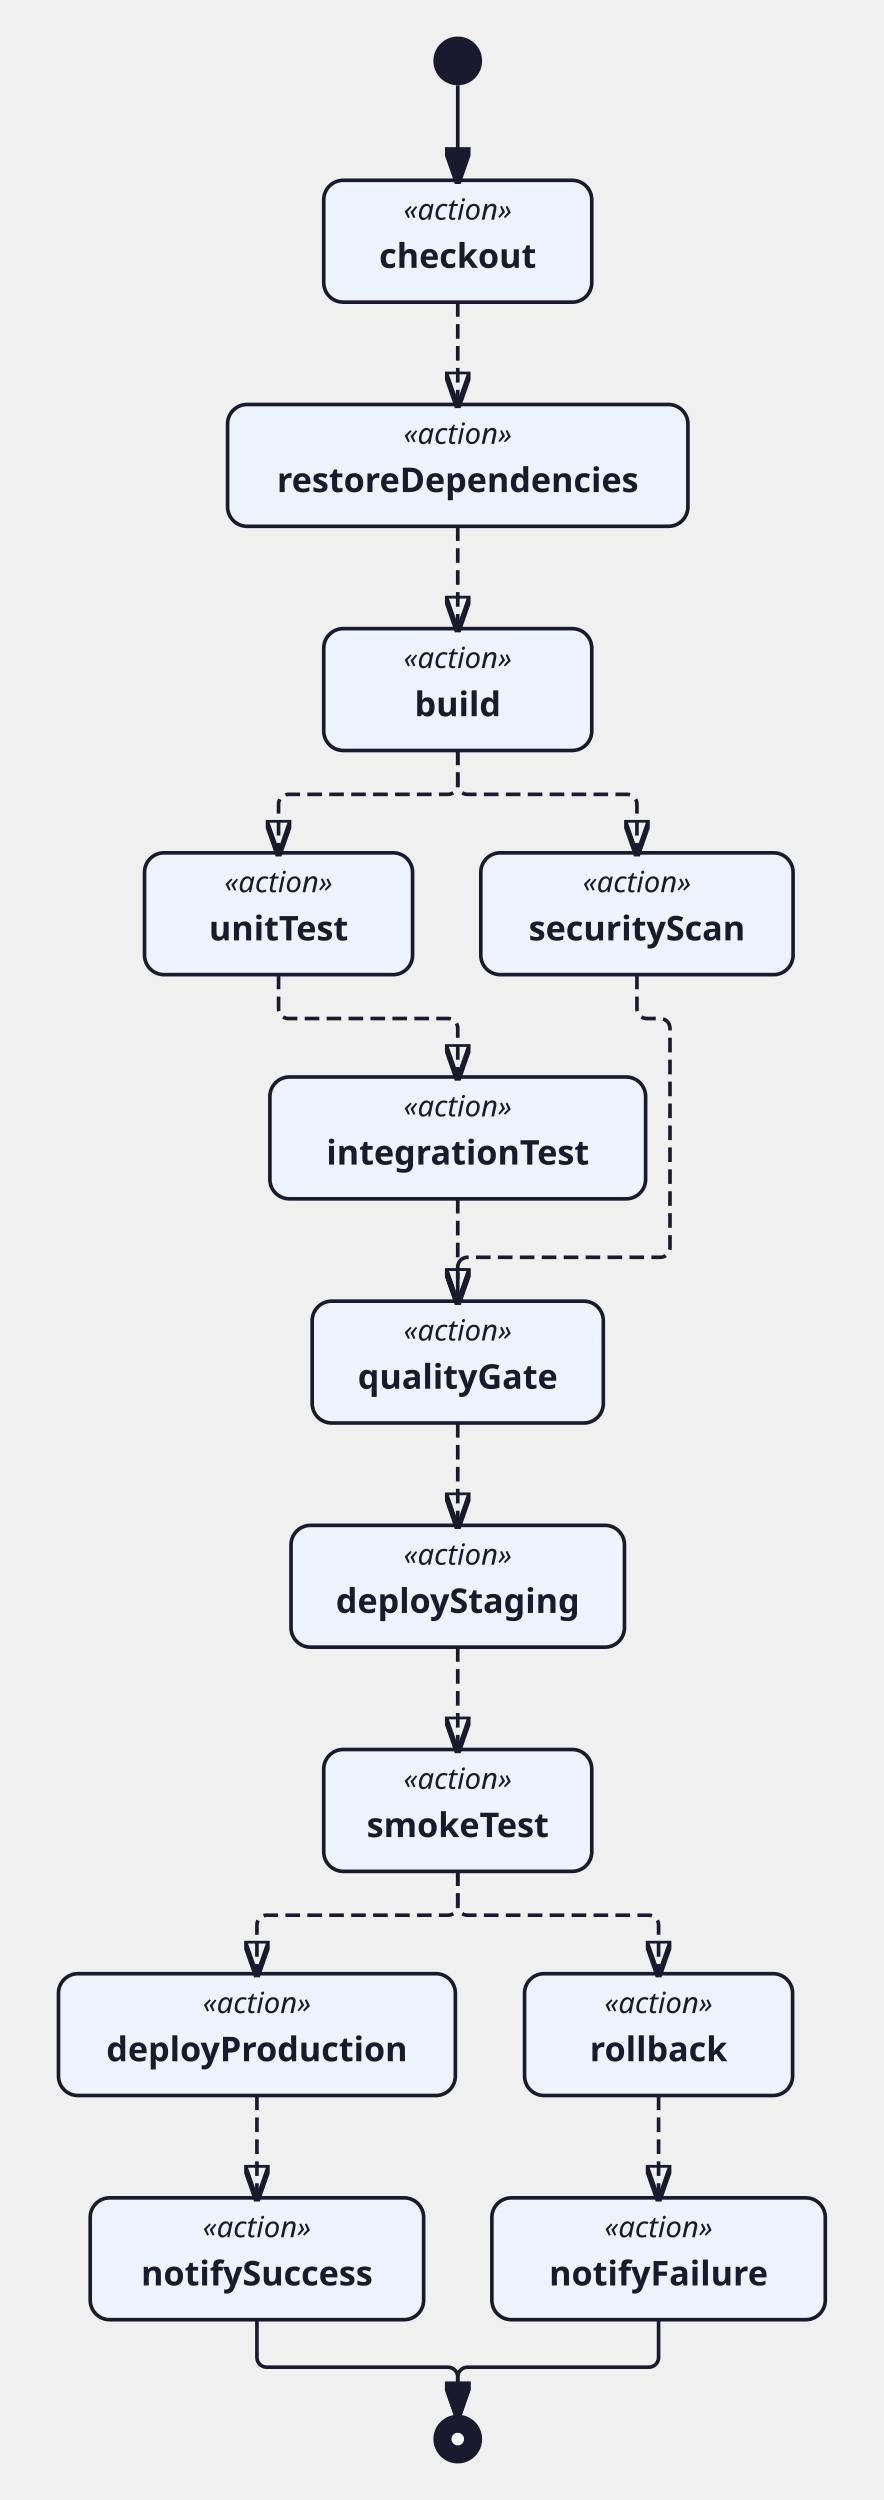
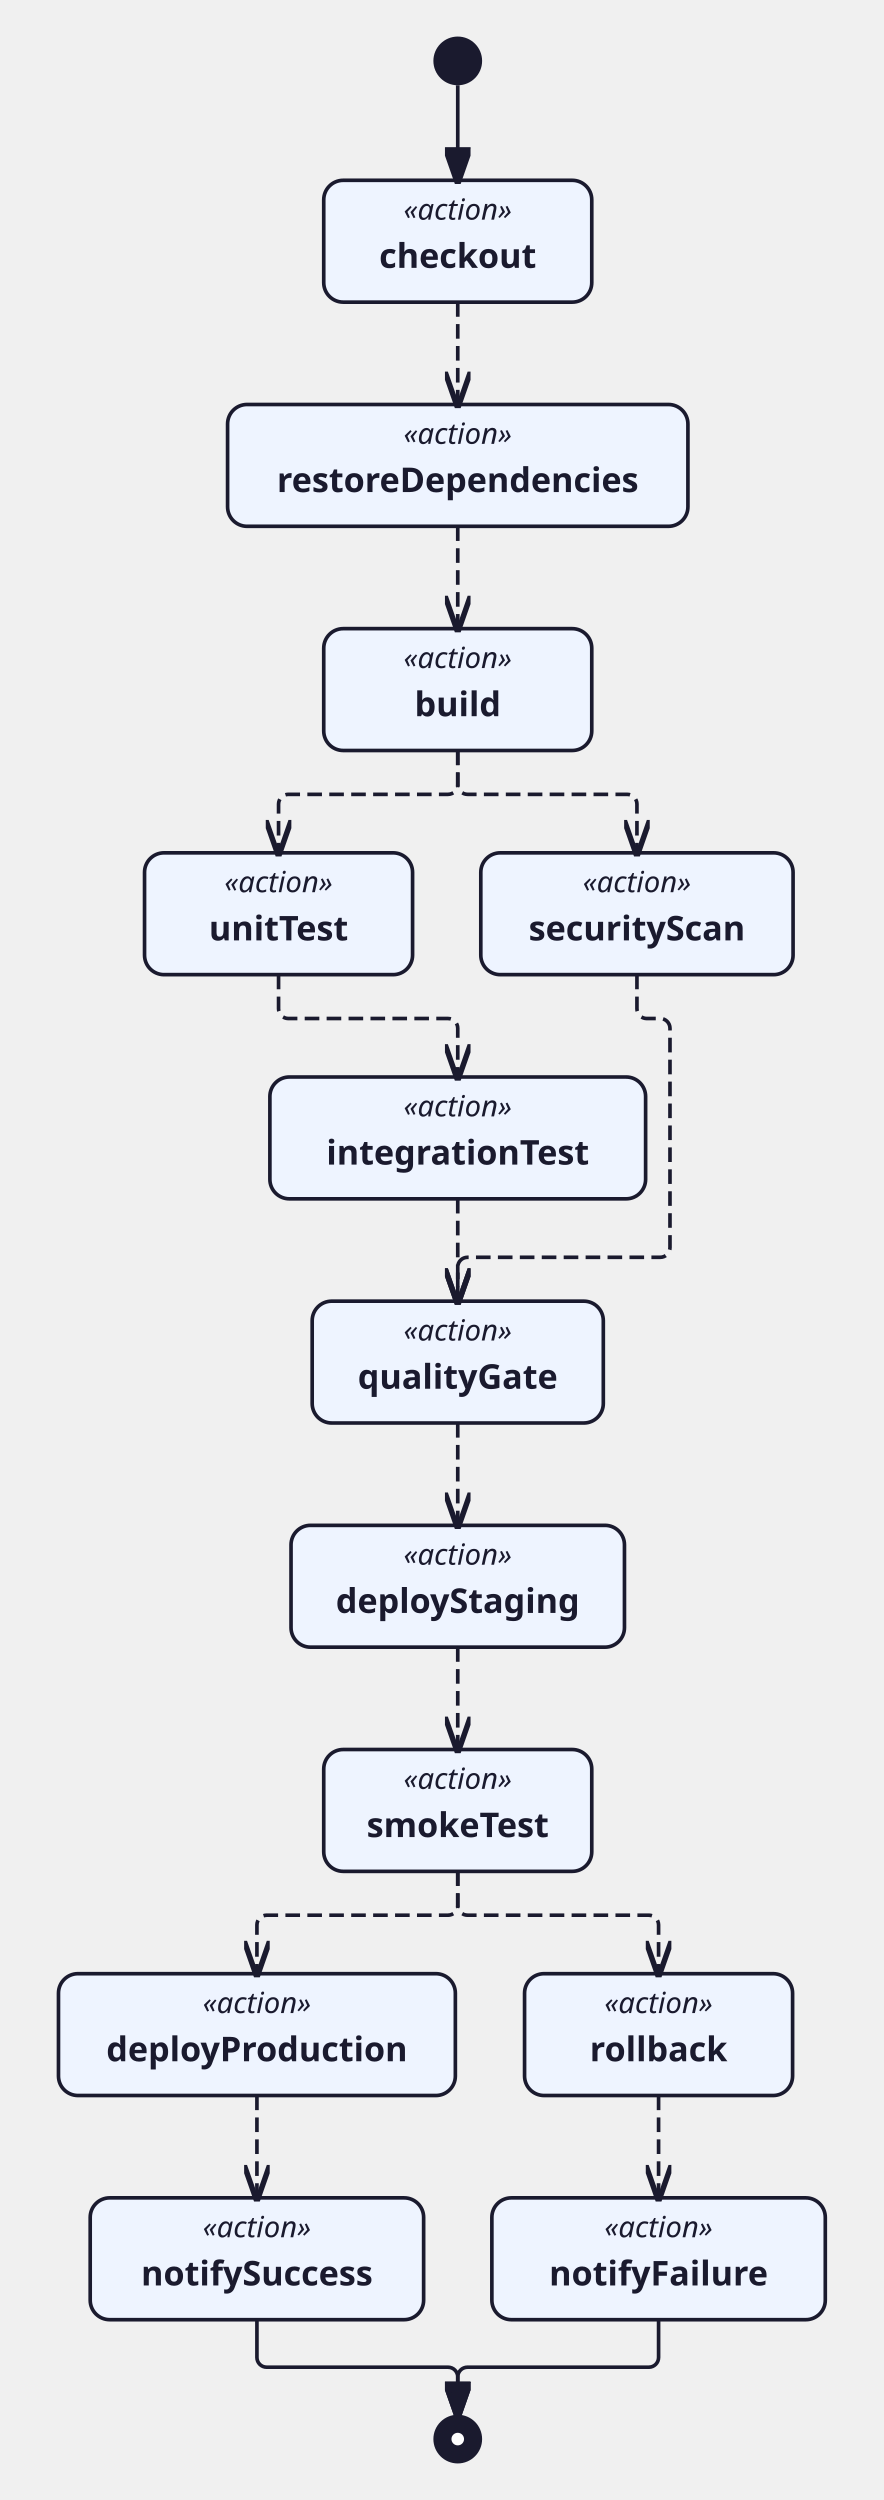
<svg xmlns="http://www.w3.org/2000/svg" width="362.70" height="1026.00" viewBox="0 0 362.70 1026.00">
  <defs>
-     <marker id="arrowhead-open" markerWidth="10" markerHeight="7" refX="9" refY="3.5" orient="auto">
-       <polygon points="0 0, 10 3.5, 0 7" fill="none" stroke="#1A1A2E" stroke-width="1.50" />
+     <marker id="line-end-open-chevron" markerWidth="10" markerHeight="7" refX="9" refY="3.5" orient="auto">
+       <polyline points="0 0, 10 3.5, 0 7" fill="none" stroke="#1A1A2E" stroke-width="1.50" />
    </marker>
-     <marker id="arrowhead-filled" markerWidth="10" markerHeight="7" refX="9" refY="3.5" orient="auto">
+     <marker id="line-end-hollow-triangle" markerWidth="10" markerHeight="7" refX="9" refY="3.5" orient="auto">
+       <polygon points="0 0, 10 3.5, 0 7" fill="#FFFFFF" stroke="#1A1A2E" stroke-width="1.50" />
+     </marker>
+     <marker id="line-end-filled-arrow" markerWidth="10" markerHeight="7" refX="9" refY="3.5" orient="auto">
      <polygon points="0 0, 10 3.5, 0 7" fill="#1A1A2E" stroke="#1A1A2E" stroke-width="1.50" />
    </marker>
-     <marker id="arrowhead-open-crossbar" markerWidth="10" markerHeight="7" refX="9" refY="3.5" orient="auto">
-       <polygon points="0 0, 10 3.5, 0 7" fill="none" stroke="#1A1A2E" stroke-width="1.50" />
+     <marker id="line-end-hollow-triangle-crossbar" markerWidth="10" markerHeight="7" refX="9" refY="3.5" orient="auto">
+       <polygon points="0 0, 10 3.5, 0 7" fill="#FFFFFF" stroke="#1A1A2E" stroke-width="1.50" />
      <line x1="7" y1="0" x2="7" y2="7" stroke="#1A1A2E" stroke-width="1.50" />
    </marker>
-     <marker id="arrowhead-diamond" markerWidth="14" markerHeight="8" refX="13" refY="4" orient="auto">
-       <polygon points="1 4, 7 0, 13 4, 7 8" fill="none" stroke="#1A1A2E" stroke-width="1.50" />
+     <marker id="line-end-hollow-diamond" markerWidth="14" markerHeight="8" refX="13" refY="4" orient="auto">
+       <polygon points="1 4, 7 0, 13 4, 7 8" fill="#FFFFFF" stroke="#1A1A2E" stroke-width="1.50" />
    </marker>
-     <marker id="arrowhead-filled-diamond" markerWidth="14" markerHeight="8" refX="13" refY="4" orient="auto">
+     <marker id="line-end-filled-diamond" markerWidth="14" markerHeight="8" refX="13" refY="4" orient="auto">
      <polygon points="1 4, 7 0, 13 4, 7 8" fill="#1A1A2E" stroke="#1A1A2E" stroke-width="1.50" />
    </marker>
-     <marker id="arrowhead-circle" markerWidth="10" markerHeight="10" refX="9" refY="5" orient="auto">
-       <circle cx="5" cy="5" r="4" fill="none" stroke="#1A1A2E" stroke-width="1.50" />
+     <marker id="line-end-circle" markerWidth="10" markerHeight="10" refX="9" refY="5" orient="auto">
+       <circle cx="5" cy="5" r="4" fill="#FFFFFF" stroke="#1A1A2E" stroke-width="1.50" />
    </marker>
-     <marker id="arrowhead-bar" markerWidth="4" markerHeight="12" refX="2" refY="6" orient="auto">
+     <marker id="line-end-bar" markerWidth="4" markerHeight="12" refX="2" refY="6" orient="auto">
      <line x1="2" y1="0" x2="2" y2="12" stroke="#1A1A2E" stroke-width="1.50" />
    </marker>
    <filter id="label-bg" x="-0.05" y="-0.05" width="1.1" height="1.1">
      <feFlood flood-color="#FFFFFF" />
      <feComposite in="SourceGraphic" operator="over" />
    </filter>
  </defs>
  <rect x="132.86" y="74.00" width="110.00" height="50.00" fill="#EEF4FF" stroke="#1A1A2E" stroke-width="1.50" rx="8.00" ry="8.00" />
  <text x="187.86" y="86.00" font-family="Noto Sans, sans-serif" font-size="12.00" font-style="italic" fill="#1A1A2E" text-anchor="middle" dominant-baseline="middle">«action»</text>
  <text x="187.86" y="105.00" font-family="Noto Sans, sans-serif" font-size="14.00" font-weight="bold" fill="#1A1A2E" text-anchor="middle" dominant-baseline="middle">checkout</text>
  <rect x="93.40" y="166.00" width="188.92" height="50.00" fill="#EEF4FF" stroke="#1A1A2E" stroke-width="1.50" rx="8.00" ry="8.00" />
  <text x="187.86" y="178.00" font-family="Noto Sans, sans-serif" font-size="12.00" font-style="italic" fill="#1A1A2E" text-anchor="middle" dominant-baseline="middle">«action»</text>
  <text x="187.86" y="197.00" font-family="Noto Sans, sans-serif" font-size="14.00" font-weight="bold" fill="#1A1A2E" text-anchor="middle" dominant-baseline="middle">restoreDependencies</text>
  <rect x="132.86" y="258.00" width="110.00" height="50.00" fill="#EEF4FF" stroke="#1A1A2E" stroke-width="1.50" rx="8.00" ry="8.00" />
  <text x="187.86" y="270.00" font-family="Noto Sans, sans-serif" font-size="12.00" font-style="italic" fill="#1A1A2E" text-anchor="middle" dominant-baseline="middle">«action»</text>
  <text x="187.86" y="289.00" font-family="Noto Sans, sans-serif" font-size="14.00" font-weight="bold" fill="#1A1A2E" text-anchor="middle" dominant-baseline="middle">build</text>
  <rect x="59.32" y="350.00" width="110.00" height="50.00" fill="#EEF4FF" stroke="#1A1A2E" stroke-width="1.50" rx="8.00" ry="8.00" />
  <text x="114.32" y="362.00" font-family="Noto Sans, sans-serif" font-size="12.00" font-style="italic" fill="#1A1A2E" text-anchor="middle" dominant-baseline="middle">«action»</text>
  <text x="114.32" y="381.00" font-family="Noto Sans, sans-serif" font-size="14.00" font-weight="bold" fill="#1A1A2E" text-anchor="middle" dominant-baseline="middle">unitTest</text>
  <rect x="110.76" y="442.00" width="154.20" height="50.00" fill="#EEF4FF" stroke="#1A1A2E" stroke-width="1.50" rx="8.00" ry="8.00" />
  <text x="187.86" y="454.00" font-family="Noto Sans, sans-serif" font-size="12.00" font-style="italic" fill="#1A1A2E" text-anchor="middle" dominant-baseline="middle">«action»</text>
  <text x="187.86" y="473.00" font-family="Noto Sans, sans-serif" font-size="14.00" font-weight="bold" fill="#1A1A2E" text-anchor="middle" dominant-baseline="middle">integrationTest</text>
  <rect x="197.32" y="350.00" width="128.16" height="50.00" fill="#EEF4FF" stroke="#1A1A2E" stroke-width="1.50" rx="8.00" ry="8.00" />
  <text x="261.40" y="362.00" font-family="Noto Sans, sans-serif" font-size="12.00" font-style="italic" fill="#1A1A2E" text-anchor="middle" dominant-baseline="middle">«action»</text>
  <text x="261.40" y="381.00" font-family="Noto Sans, sans-serif" font-size="14.00" font-weight="bold" fill="#1A1A2E" text-anchor="middle" dominant-baseline="middle">securityScan</text>
  <rect x="128.12" y="534.00" width="119.48" height="50.00" fill="#EEF4FF" stroke="#1A1A2E" stroke-width="1.50" rx="8.00" ry="8.00" />
  <text x="187.86" y="546.00" font-family="Noto Sans, sans-serif" font-size="12.00" font-style="italic" fill="#1A1A2E" text-anchor="middle" dominant-baseline="middle">«action»</text>
  <text x="187.86" y="565.00" font-family="Noto Sans, sans-serif" font-size="14.00" font-weight="bold" fill="#1A1A2E" text-anchor="middle" dominant-baseline="middle">qualityGate</text>
  <rect x="119.44" y="626.00" width="136.84" height="50.00" fill="#EEF4FF" stroke="#1A1A2E" stroke-width="1.50" rx="8.00" ry="8.00" />
  <text x="187.86" y="638.00" font-family="Noto Sans, sans-serif" font-size="12.00" font-style="italic" fill="#1A1A2E" text-anchor="middle" dominant-baseline="middle">«action»</text>
  <text x="187.86" y="657.00" font-family="Noto Sans, sans-serif" font-size="14.00" font-weight="bold" fill="#1A1A2E" text-anchor="middle" dominant-baseline="middle">deployStaging</text>
  <rect x="132.86" y="718.00" width="110.00" height="50.00" fill="#EEF4FF" stroke="#1A1A2E" stroke-width="1.50" rx="8.00" ry="8.00" />
  <text x="187.86" y="730.00" font-family="Noto Sans, sans-serif" font-size="12.00" font-style="italic" fill="#1A1A2E" text-anchor="middle" dominant-baseline="middle">«action»</text>
  <text x="187.86" y="749.00" font-family="Noto Sans, sans-serif" font-size="14.00" font-weight="bold" fill="#1A1A2E" text-anchor="middle" dominant-baseline="middle">smokeTest</text>
  <rect x="24.00" y="810.00" width="162.88" height="50.00" fill="#EEF4FF" stroke="#1A1A2E" stroke-width="1.50" rx="8.00" ry="8.00" />
  <text x="105.44" y="822.00" font-family="Noto Sans, sans-serif" font-size="12.00" font-style="italic" fill="#1A1A2E" text-anchor="middle" dominant-baseline="middle">«action»</text>
  <text x="105.44" y="841.00" font-family="Noto Sans, sans-serif" font-size="14.00" font-weight="bold" fill="#1A1A2E" text-anchor="middle" dominant-baseline="middle">deployProduction</text>
  <rect x="215.28" y="810.00" width="110.00" height="50.00" fill="#EEF4FF" stroke="#1A1A2E" stroke-width="1.50" rx="8.00" ry="8.00" />
  <text x="270.28" y="822.00" font-family="Noto Sans, sans-serif" font-size="12.00" font-style="italic" fill="#1A1A2E" text-anchor="middle" dominant-baseline="middle">«action»</text>
  <text x="270.28" y="841.00" font-family="Noto Sans, sans-serif" font-size="14.00" font-weight="bold" fill="#1A1A2E" text-anchor="middle" dominant-baseline="middle">rollback</text>
  <rect x="37.02" y="902.00" width="136.84" height="50.00" fill="#EEF4FF" stroke="#1A1A2E" stroke-width="1.50" rx="8.00" ry="8.00" />
  <text x="105.44" y="914.00" font-family="Noto Sans, sans-serif" font-size="12.00" font-style="italic" fill="#1A1A2E" text-anchor="middle" dominant-baseline="middle">«action»</text>
  <text x="105.44" y="933.00" font-family="Noto Sans, sans-serif" font-size="14.00" font-weight="bold" fill="#1A1A2E" text-anchor="middle" dominant-baseline="middle">notifySuccess</text>
  <rect x="201.86" y="902.00" width="136.84" height="50.00" fill="#EEF4FF" stroke="#1A1A2E" stroke-width="1.50" rx="8.00" ry="8.00" />
  <text x="270.28" y="914.00" font-family="Noto Sans, sans-serif" font-size="12.00" font-style="italic" fill="#1A1A2E" text-anchor="middle" dominant-baseline="middle">«action»</text>
  <text x="270.28" y="933.00" font-family="Noto Sans, sans-serif" font-size="14.00" font-weight="bold" fill="#1A1A2E" text-anchor="middle" dominant-baseline="middle">notifyFailure</text>
-   <path d="M 187.86 124.00 L 187.86 166.00" fill="none" stroke="#1A1A2E" stroke-width="1.50" marker-end="url(#arrowhead-open)" stroke-dasharray="6 3" />
-   <path d="M 187.86 216.00 L 187.86 258.00" fill="none" stroke="#1A1A2E" stroke-width="1.50" marker-end="url(#arrowhead-open)" stroke-dasharray="6 3" />
-   <path d="M 187.86 308.00 L 187.86 322.00 A 4.00 4.00 0 0 1 183.86 326.00 L 118.32 326.00 A 4.00 4.00 0 0 0 114.32 330.00 L 114.32 350.00" fill="none" stroke="#1A1A2E" stroke-width="1.50" marker-end="url(#arrowhead-open)" stroke-dasharray="6 3" />
-   <path d="M 187.86 308.00 L 187.86 322.00 A 4.00 4.00 0 0 0 191.86 326.00 L 257.40 326.00 A 4.00 4.00 0 0 1 261.40 330.00 L 261.40 350.00" fill="none" stroke="#1A1A2E" stroke-width="1.50" marker-end="url(#arrowhead-open)" stroke-dasharray="6 3" />
-   <path d="M 114.32 400.00 L 114.32 414.00 A 4.00 4.00 0 0 0 118.32 418.00 L 183.86 418.00 A 4.00 4.00 0 0 1 187.86 422.00 L 187.86 442.00" fill="none" stroke="#1A1A2E" stroke-width="1.50" marker-end="url(#arrowhead-open)" stroke-dasharray="6 3" />
-   <path d="M 187.86 492.00 L 187.86 534.00" fill="none" stroke="#1A1A2E" stroke-width="1.50" marker-end="url(#arrowhead-open)" stroke-dasharray="6 3" />
-   <path d="M 261.40 400.00 L 261.40 414.00 A 4.00 4.00 0 0 0 265.40 418.00 L 270.96 418.00 A 4.00 4.00 0 0 1 274.96 422.00 L 274.96 512.00 A 4.00 4.00 0 0 1 270.96 516.00 L 191.86 516.00 A 4.00 4.00 0 0 0 187.86 520.00 L 187.86 534.00" fill="none" stroke="#1A1A2E" stroke-width="1.50" marker-end="url(#arrowhead-open)" stroke-dasharray="6 3" />
-   <path d="M 187.86 584.00 L 187.86 626.00" fill="none" stroke="#1A1A2E" stroke-width="1.50" marker-end="url(#arrowhead-open)" stroke-dasharray="6 3" />
-   <path d="M 187.86 676.00 L 187.86 718.00" fill="none" stroke="#1A1A2E" stroke-width="1.50" marker-end="url(#arrowhead-open)" stroke-dasharray="6 3" />
-   <path d="M 187.86 768.00 L 187.86 782.00 A 4.00 4.00 0 0 1 183.86 786.00 L 109.44 786.00 A 4.00 4.00 0 0 0 105.44 790.00 L 105.44 810.00" fill="none" stroke="#1A1A2E" stroke-width="1.50" marker-end="url(#arrowhead-open)" stroke-dasharray="6 3" />
-   <path d="M 187.86 768.00 L 187.86 782.00 A 4.00 4.00 0 0 0 191.86 786.00 L 266.28 786.00 A 4.00 4.00 0 0 1 270.28 790.00 L 270.28 810.00" fill="none" stroke="#1A1A2E" stroke-width="1.50" marker-end="url(#arrowhead-open)" stroke-dasharray="6 3" />
-   <path d="M 105.44 860.00 L 105.44 902.00" fill="none" stroke="#1A1A2E" stroke-width="1.50" marker-end="url(#arrowhead-open)" stroke-dasharray="6 3" />
-   <path d="M 270.28 860.00 L 270.28 902.00" fill="none" stroke="#1A1A2E" stroke-width="1.50" marker-end="url(#arrowhead-open)" stroke-dasharray="6 3" />
+   <path d="M 187.86 124.00 L 187.86 166.00" fill="none" stroke="#1A1A2E" stroke-width="1.50" marker-end="url(#line-end-open-chevron)" stroke-dasharray="6 3" />
+   <path d="M 187.86 216.00 L 187.86 258.00" fill="none" stroke="#1A1A2E" stroke-width="1.50" marker-end="url(#line-end-open-chevron)" stroke-dasharray="6 3" />
+   <path d="M 187.86 308.00 L 187.86 322.00 A 4.00 4.00 0 0 1 183.86 326.00 L 118.32 326.00 A 4.00 4.00 0 0 0 114.32 330.00 L 114.32 350.00" fill="none" stroke="#1A1A2E" stroke-width="1.50" marker-end="url(#line-end-open-chevron)" stroke-dasharray="6 3" />
+   <path d="M 187.86 308.00 L 187.86 322.00 A 4.00 4.00 0 0 0 191.86 326.00 L 257.40 326.00 A 4.00 4.00 0 0 1 261.40 330.00 L 261.40 350.00" fill="none" stroke="#1A1A2E" stroke-width="1.50" marker-end="url(#line-end-open-chevron)" stroke-dasharray="6 3" />
+   <path d="M 114.32 400.00 L 114.32 414.00 A 4.00 4.00 0 0 0 118.32 418.00 L 183.86 418.00 A 4.00 4.00 0 0 1 187.86 422.00 L 187.86 442.00" fill="none" stroke="#1A1A2E" stroke-width="1.50" marker-end="url(#line-end-open-chevron)" stroke-dasharray="6 3" />
+   <path d="M 187.86 492.00 L 187.86 534.00" fill="none" stroke="#1A1A2E" stroke-width="1.50" marker-end="url(#line-end-open-chevron)" stroke-dasharray="6 3" />
+   <path d="M 261.40 400.00 L 261.40 414.00 A 4.00 4.00 0 0 0 265.40 418.00 L 270.96 418.00 A 4.00 4.00 0 0 1 274.96 422.00 L 274.96 512.00 A 4.00 4.00 0 0 1 270.96 516.00 L 191.86 516.00 A 4.00 4.00 0 0 0 187.86 520.00 L 187.86 534.00" fill="none" stroke="#1A1A2E" stroke-width="1.50" marker-end="url(#line-end-open-chevron)" stroke-dasharray="6 3" />
+   <path d="M 187.86 584.00 L 187.86 626.00" fill="none" stroke="#1A1A2E" stroke-width="1.50" marker-end="url(#line-end-open-chevron)" stroke-dasharray="6 3" />
+   <path d="M 187.86 676.00 L 187.86 718.00" fill="none" stroke="#1A1A2E" stroke-width="1.50" marker-end="url(#line-end-open-chevron)" stroke-dasharray="6 3" />
+   <path d="M 187.86 768.00 L 187.86 782.00 A 4.00 4.00 0 0 1 183.86 786.00 L 109.44 786.00 A 4.00 4.00 0 0 0 105.44 790.00 L 105.44 810.00" fill="none" stroke="#1A1A2E" stroke-width="1.50" marker-end="url(#line-end-open-chevron)" stroke-dasharray="6 3" />
+   <path d="M 187.86 768.00 L 187.86 782.00 A 4.00 4.00 0 0 0 191.86 786.00 L 266.28 786.00 A 4.00 4.00 0 0 1 270.28 790.00 L 270.28 810.00" fill="none" stroke="#1A1A2E" stroke-width="1.50" marker-end="url(#line-end-open-chevron)" stroke-dasharray="6 3" />
+   <path d="M 105.44 860.00 L 105.44 902.00" fill="none" stroke="#1A1A2E" stroke-width="1.50" marker-end="url(#line-end-open-chevron)" stroke-dasharray="6 3" />
+   <path d="M 270.28 860.00 L 270.28 902.00" fill="none" stroke="#1A1A2E" stroke-width="1.50" marker-end="url(#line-end-open-chevron)" stroke-dasharray="6 3" />
  <circle cx="187.86" cy="25.00" r="10.00" fill="#1A1A2E" />
-   <path d="M 187.86 35.00 L 187.86 74.00" fill="none" stroke="#1A1A2E" stroke-width="1.50" marker-end="url(#arrowhead-filled)" />
+   <path d="M 187.86 35.00 L 187.86 74.00" fill="none" stroke="#1A1A2E" stroke-width="1.50" marker-end="url(#line-end-filled-arrow)" />
  <circle cx="187.86" cy="1001.00" r="10.00" fill="#1A1A2E" />
  <circle cx="187.86" cy="1001.00" r="3.33" fill="white" stroke="#1A1A2E" stroke-width="1.50" />
-   <path d="M 105.44 952.00 L 105.44 967.50 A 4.00 4.00 0 0 0 109.44 971.50 L 183.86 971.50 A 4.00 4.00 0 0 1 187.86 975.50 L 187.86 991.00" fill="none" stroke="#1A1A2E" stroke-width="1.50" marker-end="url(#arrowhead-filled)" />
-   <path d="M 270.28 952.00 L 270.28 967.50 A 4.00 4.00 0 0 1 266.28 971.50 L 191.86 971.50 A 4.00 4.00 0 0 0 187.86 975.50 L 187.86 991.00" fill="none" stroke="#1A1A2E" stroke-width="1.50" marker-end="url(#arrowhead-filled)" />
+   <path d="M 105.44 952.00 L 105.44 967.50 A 4.00 4.00 0 0 0 109.44 971.50 L 183.86 971.50 A 4.00 4.00 0 0 1 187.86 975.50 L 187.86 991.00" fill="none" stroke="#1A1A2E" stroke-width="1.50" marker-end="url(#line-end-filled-arrow)" />
+   <path d="M 270.28 952.00 L 270.28 967.50 A 4.00 4.00 0 0 1 266.28 971.50 L 191.86 971.50 A 4.00 4.00 0 0 0 187.86 975.50 L 187.86 991.00" fill="none" stroke="#1A1A2E" stroke-width="1.50" marker-end="url(#line-end-filled-arrow)" />
</svg>
